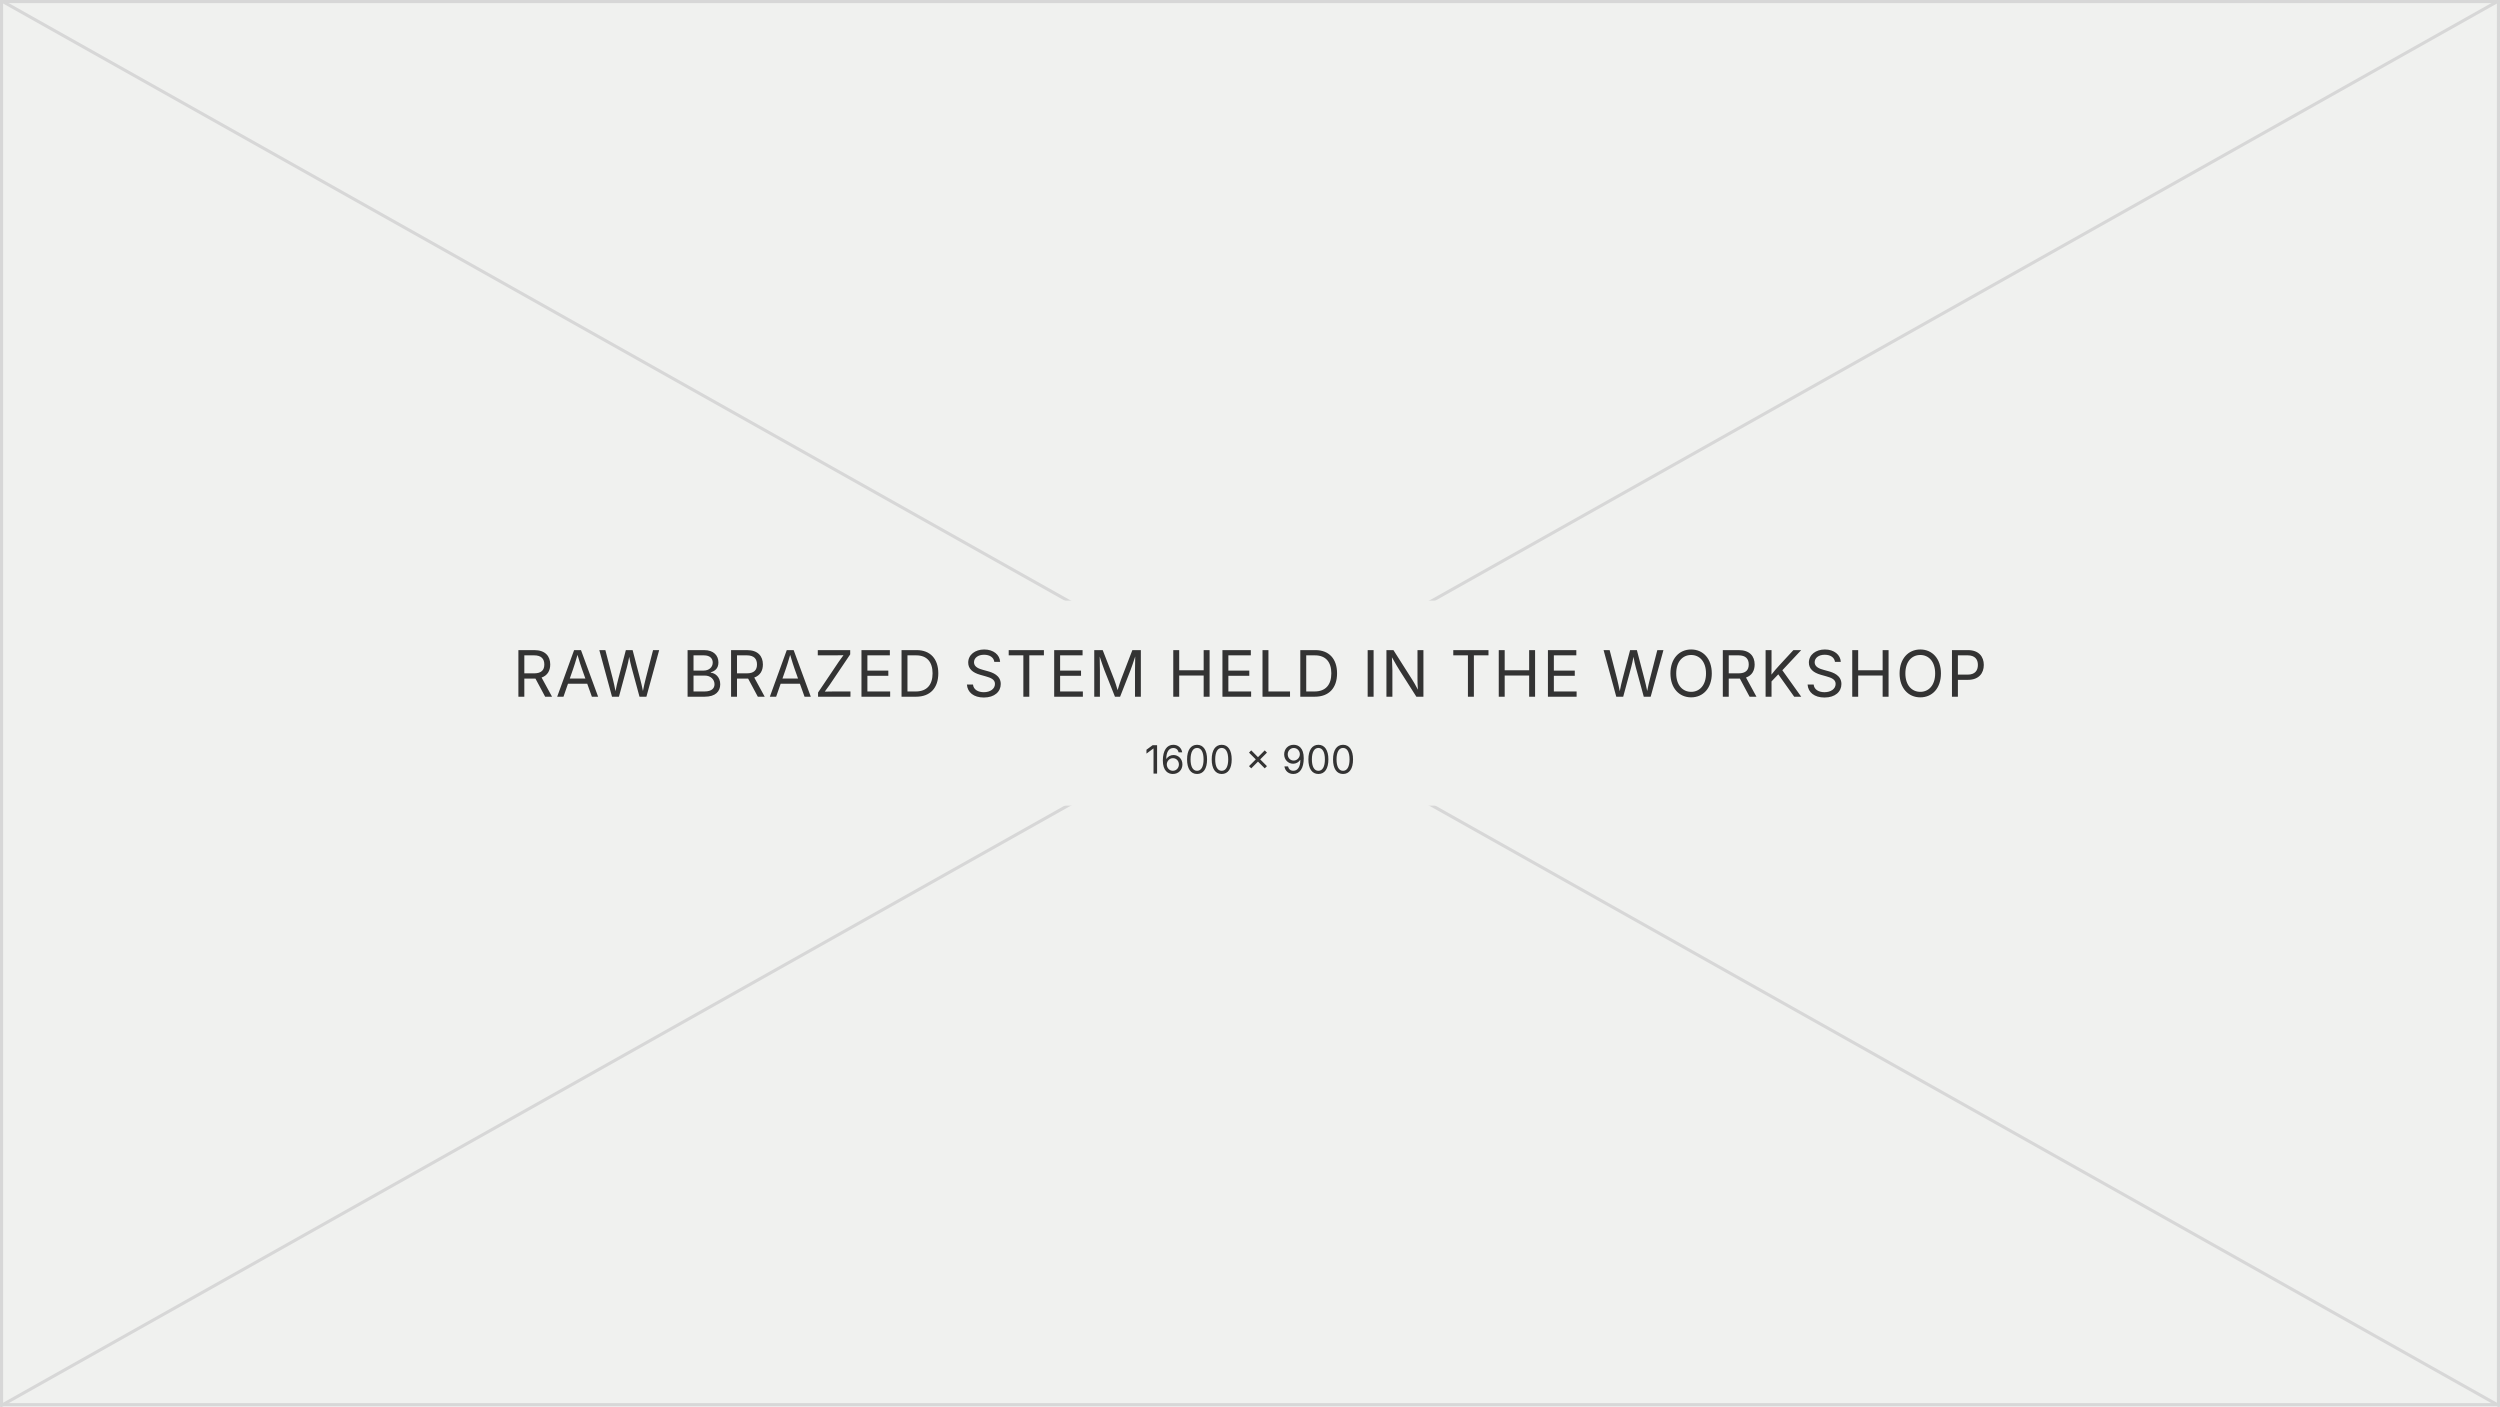
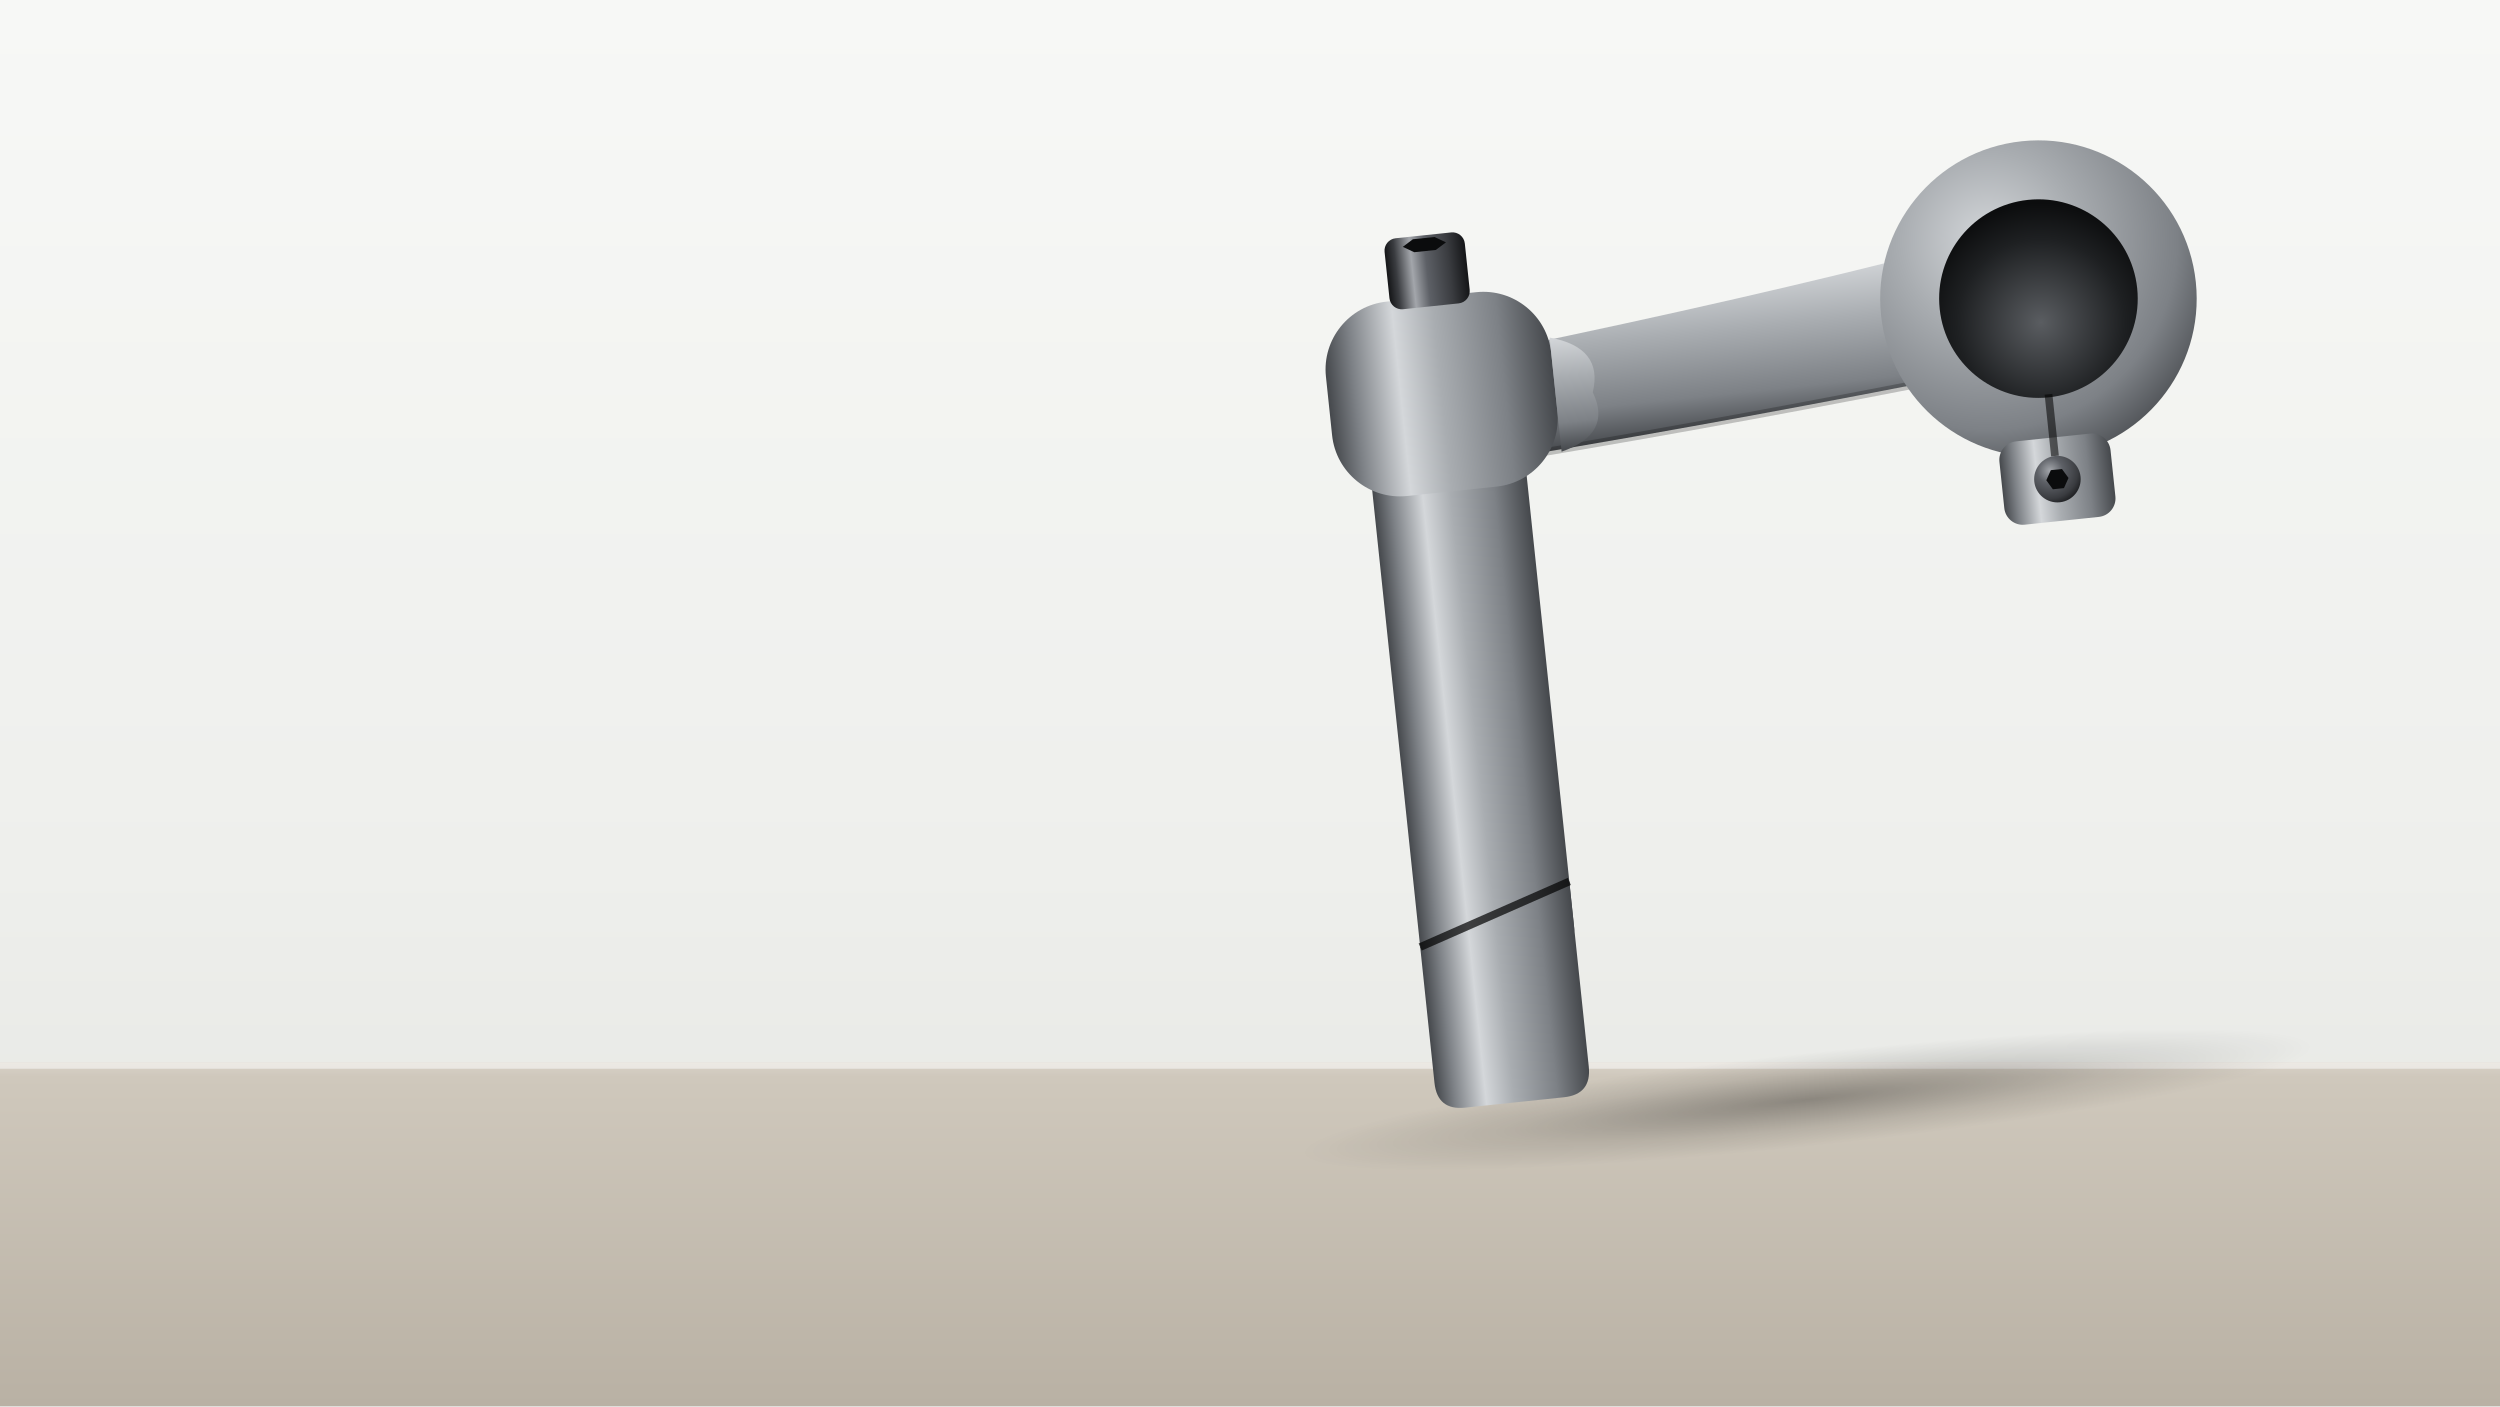
<svg xmlns="http://www.w3.org/2000/svg" width="1600" height="900" viewBox="0 0 1600 900">
-   <rect width="1600" height="900" fill="#f0f1ef" />
-   <path d="M0 0L1600 900M1600 0L0 900" stroke="#d7d7d7" stroke-width="2" />
-   <rect x="1" y="1" width="1598" height="898" fill="none" stroke="#d7d7d7" stroke-width="2" />
-   <rect x="431" y="384.4" width="738" height="131.2" fill="#f0f1ef" />
-   <g font-family="Inter, Helvetica, Arial, sans-serif" fill="#333333" text-anchor="middle">
-     <text x="800" y="445.9" font-size="41" letter-spacing="1">RAW BRAZED STEM HELD IN THE WORKSHOP</text>
-     <text x="800" y="495.1" font-size="25">1600 × 900</text>
+   <defs>
+     <linearGradient id="cyl-raw" x1="0" x2="1" y1="0" y2="0">
+       <stop offset="0" stop-color="#45484c" />
+       <stop offset="0.12" stop-color="#7d8186" />
+       <stop offset="0.32" stop-color="#d4d7da" />
+       <stop offset="0.5" stop-color="#a9adb1" />
+       <stop offset="0.78" stop-color="#7d8186" />
+       <stop offset="1" stop-color="#45484c" />
+     </linearGradient>
+     <linearGradient id="flat-raw" x1="0" x2="0" y1="0" y2="1">
+       <stop offset="0" stop-color="#d4d7da" />
+       <stop offset="0.35" stop-color="#a9adb1" />
+       <stop offset="0.75" stop-color="#7d8186" />
+       <stop offset="1" stop-color="#45484c" />
+     </linearGradient>
+     <linearGradient id="top-raw" x1="0" x2="1" y1="0" y2="1">
+       <stop offset="0" stop-color="#d4d7da" />
+       <stop offset="0.5" stop-color="#a9adb1" />
+       <stop offset="1" stop-color="#7d8186" />
+     </linearGradient>
+     <radialGradient id="rad-raw" cx="0.36" cy="0.3" r="0.8">
+       <stop offset="0" stop-color="#d4d7da" />
+       <stop offset="0.35" stop-color="#a9adb1" />
+       <stop offset="0.75" stop-color="#7d8186" />
+       <stop offset="1" stop-color="#45484c" />
+     </radialGradient>
+     <linearGradient id="cyl-brushed" x1="0" x2="1" y1="0" y2="0">
+       <stop offset="0" stop-color="#7b7f84" />
+       <stop offset="0.12" stop-color="#aeb2b6" />
+       <stop offset="0.32" stop-color="#eceef0" />
+       <stop offset="0.5" stop-color="#cfd2d5" />
+       <stop offset="0.78" stop-color="#aeb2b6" />
+       <stop offset="1" stop-color="#7b7f84" />
+     </linearGradient>
+     <linearGradient id="flat-brushed" x1="0" x2="0" y1="0" y2="1">
+       <stop offset="0" stop-color="#eceef0" />
+       <stop offset="0.35" stop-color="#cfd2d5" />
+       <stop offset="0.75" stop-color="#aeb2b6" />
+       <stop offset="1" stop-color="#7b7f84" />
+     </linearGradient>
+     <linearGradient id="top-brushed" x1="0" x2="1" y1="0" y2="1">
+       <stop offset="0" stop-color="#eceef0" />
+       <stop offset="0.5" stop-color="#cfd2d5" />
+       <stop offset="1" stop-color="#aeb2b6" />
+     </linearGradient>
+     <radialGradient id="rad-brushed" cx="0.36" cy="0.3" r="0.8">
+       <stop offset="0" stop-color="#eceef0" />
+       <stop offset="0.35" stop-color="#cfd2d5" />
+       <stop offset="0.75" stop-color="#aeb2b6" />
+       <stop offset="1" stop-color="#7b7f84" />
+     </radialGradient>
+     <linearGradient id="cyl-polished" x1="0" x2="1" y1="0" y2="0">
+       <stop offset="0" stop-color="#2e3238" />
+       <stop offset="0.16" stop-color="#8a9097" />
+       <stop offset="0.3" stop-color="#ffffff" />
+       <stop offset="0.42" stop-color="#2e3238" />
+       <stop offset="0.78" stop-color="#8a9097" />
+       <stop offset="1" stop-color="#2e3238" />
+     </linearGradient>
+     <linearGradient id="flat-polished" x1="0" x2="0" y1="0" y2="1">
+       <stop offset="0" stop-color="#ffffff" />
+       <stop offset="0.35" stop-color="#c9ced3" />
+       <stop offset="0.55" stop-color="#8a9097" />
+       <stop offset="1" stop-color="#2e3238" />
+     </linearGradient>
+     <linearGradient id="top-polished" x1="0" x2="1" y1="0" y2="1">
+       <stop offset="0" stop-color="#ffffff" />
+       <stop offset="0.5" stop-color="#c9ced3" />
+       <stop offset="1" stop-color="#8a9097" />
+     </linearGradient>
+     <radialGradient id="rad-polished" cx="0.36" cy="0.3" r="0.8">
+       <stop offset="0" stop-color="#ffffff" />
+       <stop offset="0.35" stop-color="#c9ced3" />
+       <stop offset="0.75" stop-color="#8a9097" />
+       <stop offset="1" stop-color="#2e3238" />
+     </radialGradient>
+     <linearGradient id="cyl-ti" x1="0" x2="1" y1="0" y2="0">
+       <stop offset="0" stop-color="#4a453e" />
+       <stop offset="0.12" stop-color="#857d71" />
+       <stop offset="0.32" stop-color="#d6cfc3" />
+       <stop offset="0.5" stop-color="#aaa194" />
+       <stop offset="0.78" stop-color="#857d71" />
+       <stop offset="1" stop-color="#4a453e" />
+     </linearGradient>
+     <linearGradient id="flat-ti" x1="0" x2="0" y1="0" y2="1">
+       <stop offset="0" stop-color="#d6cfc3" />
+       <stop offset="0.35" stop-color="#aaa194" />
+       <stop offset="0.75" stop-color="#857d71" />
+       <stop offset="1" stop-color="#4a453e" />
+     </linearGradient>
+     <linearGradient id="top-ti" x1="0" x2="1" y1="0" y2="1">
+       <stop offset="0" stop-color="#d6cfc3" />
+       <stop offset="0.5" stop-color="#aaa194" />
+       <stop offset="1" stop-color="#857d71" />
+     </linearGradient>
+     <radialGradient id="rad-ti" cx="0.36" cy="0.3" r="0.8">
+       <stop offset="0" stop-color="#d6cfc3" />
+       <stop offset="0.35" stop-color="#aaa194" />
+       <stop offset="0.75" stop-color="#857d71" />
+       <stop offset="1" stop-color="#4a453e" />
+     </radialGradient>
+     <linearGradient id="cyl-green" x1="0" x2="1" y1="0" y2="0">
+       <stop offset="0" stop-color="#0c3d1e" />
+       <stop offset="0.12" stop-color="#1f7a3d" />
+       <stop offset="0.32" stop-color="#8fd0a3" />
+       <stop offset="0.5" stop-color="#3d9a5a" />
+       <stop offset="0.78" stop-color="#1f7a3d" />
+       <stop offset="1" stop-color="#0c3d1e" />
+     </linearGradient>
+     <linearGradient id="flat-green" x1="0" x2="0" y1="0" y2="1">
+       <stop offset="0" stop-color="#8fd0a3" />
+       <stop offset="0.35" stop-color="#3d9a5a" />
+       <stop offset="0.75" stop-color="#1f7a3d" />
+       <stop offset="1" stop-color="#0c3d1e" />
+     </linearGradient>
+     <linearGradient id="top-green" x1="0" x2="1" y1="0" y2="1">
+       <stop offset="0" stop-color="#8fd0a3" />
+       <stop offset="0.5" stop-color="#3d9a5a" />
+       <stop offset="1" stop-color="#1f7a3d" />
+     </linearGradient>
+     <radialGradient id="rad-green" cx="0.36" cy="0.3" r="0.8">
+       <stop offset="0" stop-color="#8fd0a3" />
+       <stop offset="0.35" stop-color="#3d9a5a" />
+       <stop offset="0.75" stop-color="#1f7a3d" />
+       <stop offset="1" stop-color="#0c3d1e" />
+     </radialGradient>
+     <linearGradient id="cyl-red" x1="0" x2="1" y1="0" y2="0">
+       <stop offset="0" stop-color="#5c0f13" />
+       <stop offset="0.12" stop-color="#b3262d" />
+       <stop offset="0.32" stop-color="#f0a0a3" />
+       <stop offset="0.5" stop-color="#cf4a50" />
+       <stop offset="0.78" stop-color="#b3262d" />
+       <stop offset="1" stop-color="#5c0f13" />
+     </linearGradient>
+     <linearGradient id="flat-red" x1="0" x2="0" y1="0" y2="1">
+       <stop offset="0" stop-color="#f0a0a3" />
+       <stop offset="0.35" stop-color="#cf4a50" />
+       <stop offset="0.75" stop-color="#b3262d" />
+       <stop offset="1" stop-color="#5c0f13" />
+     </linearGradient>
+     <linearGradient id="top-red" x1="0" x2="1" y1="0" y2="1">
+       <stop offset="0" stop-color="#f0a0a3" />
+       <stop offset="0.5" stop-color="#cf4a50" />
+       <stop offset="1" stop-color="#b3262d" />
+     </linearGradient>
+     <radialGradient id="rad-red" cx="0.36" cy="0.3" r="0.8">
+       <stop offset="0" stop-color="#f0a0a3" />
+       <stop offset="0.35" stop-color="#cf4a50" />
+       <stop offset="0.75" stop-color="#b3262d" />
+       <stop offset="1" stop-color="#5c0f13" />
+     </radialGradient>
+     <linearGradient id="cyl-black" x1="0" x2="1" y1="0" y2="0">
+       <stop offset="0" stop-color="#050506" />
+       <stop offset="0.12" stop-color="#1c1d20" />
+       <stop offset="0.32" stop-color="#8a8d92" />
+       <stop offset="0.5" stop-color="#34363a" />
+       <stop offset="0.78" stop-color="#1c1d20" />
+       <stop offset="1" stop-color="#050506" />
+     </linearGradient>
+     <linearGradient id="flat-black" x1="0" x2="0" y1="0" y2="1">
+       <stop offset="0" stop-color="#8a8d92" />
+       <stop offset="0.35" stop-color="#34363a" />
+       <stop offset="0.75" stop-color="#1c1d20" />
+       <stop offset="1" stop-color="#050506" />
+     </linearGradient>
+     <linearGradient id="top-black" x1="0" x2="1" y1="0" y2="1">
+       <stop offset="0" stop-color="#8a8d92" />
+       <stop offset="0.5" stop-color="#34363a" />
+       <stop offset="1" stop-color="#1c1d20" />
+     </linearGradient>
+     <radialGradient id="rad-black" cx="0.36" cy="0.3" r="0.8">
+       <stop offset="0" stop-color="#8a8d92" />
+       <stop offset="0.35" stop-color="#34363a" />
+       <stop offset="0.75" stop-color="#1c1d20" />
+       <stop offset="1" stop-color="#050506" />
+     </radialGradient>
+     <linearGradient id="cyl-bolt" x1="0" x2="1" y1="0" y2="0">
+       <stop offset="0" stop-color="#141517" />
+       <stop offset="0.12" stop-color="#3a3c40" />
+       <stop offset="0.32" stop-color="#a3a6ab" />
+       <stop offset="0.5" stop-color="#5d6066" />
+       <stop offset="0.78" stop-color="#3a3c40" />
+       <stop offset="1" stop-color="#141517" />
+     </linearGradient>
+     <linearGradient id="flat-bolt" x1="0" x2="0" y1="0" y2="1">
+       <stop offset="0" stop-color="#a3a6ab" />
+       <stop offset="0.35" stop-color="#5d6066" />
+       <stop offset="0.75" stop-color="#3a3c40" />
+       <stop offset="1" stop-color="#141517" />
+     </linearGradient>
+     <linearGradient id="top-bolt" x1="0" x2="1" y1="0" y2="1">
+       <stop offset="0" stop-color="#a3a6ab" />
+       <stop offset="0.5" stop-color="#5d6066" />
+       <stop offset="1" stop-color="#3a3c40" />
+     </linearGradient>
+     <radialGradient id="rad-bolt" cx="0.36" cy="0.3" r="0.8">
+       <stop offset="0" stop-color="#a3a6ab" />
+       <stop offset="0.35" stop-color="#5d6066" />
+       <stop offset="0.75" stop-color="#3a3c40" />
+       <stop offset="1" stop-color="#141517" />
+     </radialGradient>
+     <radialGradient id="bore" cx="0.5" cy="0.62" r="0.6">
+       <stop offset="0" stop-color="#5a5d61" />
+       <stop offset="0.7" stop-color="#1e2022" />
+       <stop offset="1" stop-color="#0c0d0e" />
+     </radialGradient>
+     <linearGradient id="hole" x1="0" x2="0" y1="0" y2="1">
+       <stop offset="0" stop-color="#0d0e0f" />
+       <stop offset="0.6" stop-color="#2a2c2f" />
+       <stop offset="1" stop-color="#6b6e72" />
+     </linearGradient>
+     <radialGradient id="shadow">
+       <stop offset="0" stop-color="#000" stop-opacity="0.32" />
+       <stop offset="0.6" stop-color="#000" stop-opacity="0.1" />
+       <stop offset="1" stop-color="#000" stop-opacity="0" />
+     </radialGradient>
+     <linearGradient id="studio" x1="0" x2="0" y1="0" y2="1">
+       <stop offset="0" stop-color="#f7f8f6" />
+       <stop offset="0.62" stop-color="#eeefec" />
+       <stop offset="1" stop-color="#e2e3df" />
+     </linearGradient>
+     <linearGradient id="bench" x1="0" x2="0" y1="0" y2="1">
+       <stop offset="0" stop-color="#d8d2c8" />
+       <stop offset="0.04" stop-color="#cfc8bc" />
+       <stop offset="1" stop-color="#b9b1a4" />
+     </linearGradient>
+   </defs>
+   <rect width="1600" height="900" fill="url(#studio)" />
+   <rect x="0" y="680" width="1600" height="220" fill="url(#bench)" />
+   <rect x="0" y="680" width="1600" height="4" fill="#fff" opacity="0.5" />
+   <g transform="translate(572.1277 -127.0213) scale(0.9929078) rotate(-6 582 561)">
+     <ellipse cx="560" cy="836" rx="330" ry="30" fill="url(#shadow)" />
+     <rect x="322" y="300" width="100" height="420" rx="10" fill="url(#cyl-raw)" />
+     <path d="M322 712 L422 680 L422 800 Q422 818 404 818 L340 818 Q322 818 322 800 Z" fill="url(#cyl-raw)" />
+     <line x1="322" y1="712" x2="422" y2="680" stroke="#000" stroke-opacity="0.7" stroke-width="5" />
+     <path d="M420 334 C520 324 620 312 700 300 L708 382 C620 390 520 398 420 404 Z" fill="url(#flat-raw)" />
+     <path d="M420 404 C520 398 620 390 708 382" stroke="#000" stroke-opacity="0.22" stroke-width="5" fill="none" />
+     <rect x="300" y="296" width="146" height="126" rx="44" fill="url(#cyl-raw)" />
+     <path d="M446 330 Q480 340 470 368 Q480 396 446 404" fill="url(#flat-raw)" />
+     <rect x="346" y="256" width="52" height="46" rx="8" fill="url(#cyl-bolt)" />
+     <polygon points="386.0,262.0 379.0,266.2 365.0,266.2 358.0,262.0 365.0,257.8 379.0,257.8" fill="#0b0c0d" />
+     <circle cx="762" cy="338" r="102" fill="url(#rad-raw)" />
+     <circle cx="762" cy="338" r="64" fill="url(#bore)" />
+     <rect x="726" y="428" width="72" height="54" rx="12" fill="url(#cyl-raw)" />
+     <line x1="762" y1="400" x2="762" y2="440" stroke="#000" stroke-opacity="0.55" stroke-width="5" />
+     <circle cx="762" cy="455" r="15" fill="url(#rad-bolt)" />
+     <polygon points="769.2,455.0 765.6,461.2 758.4,461.2 754.8,455.0 758.4,448.8 765.6,448.8" fill="#0b0c0d" />
  </g>
</svg>
